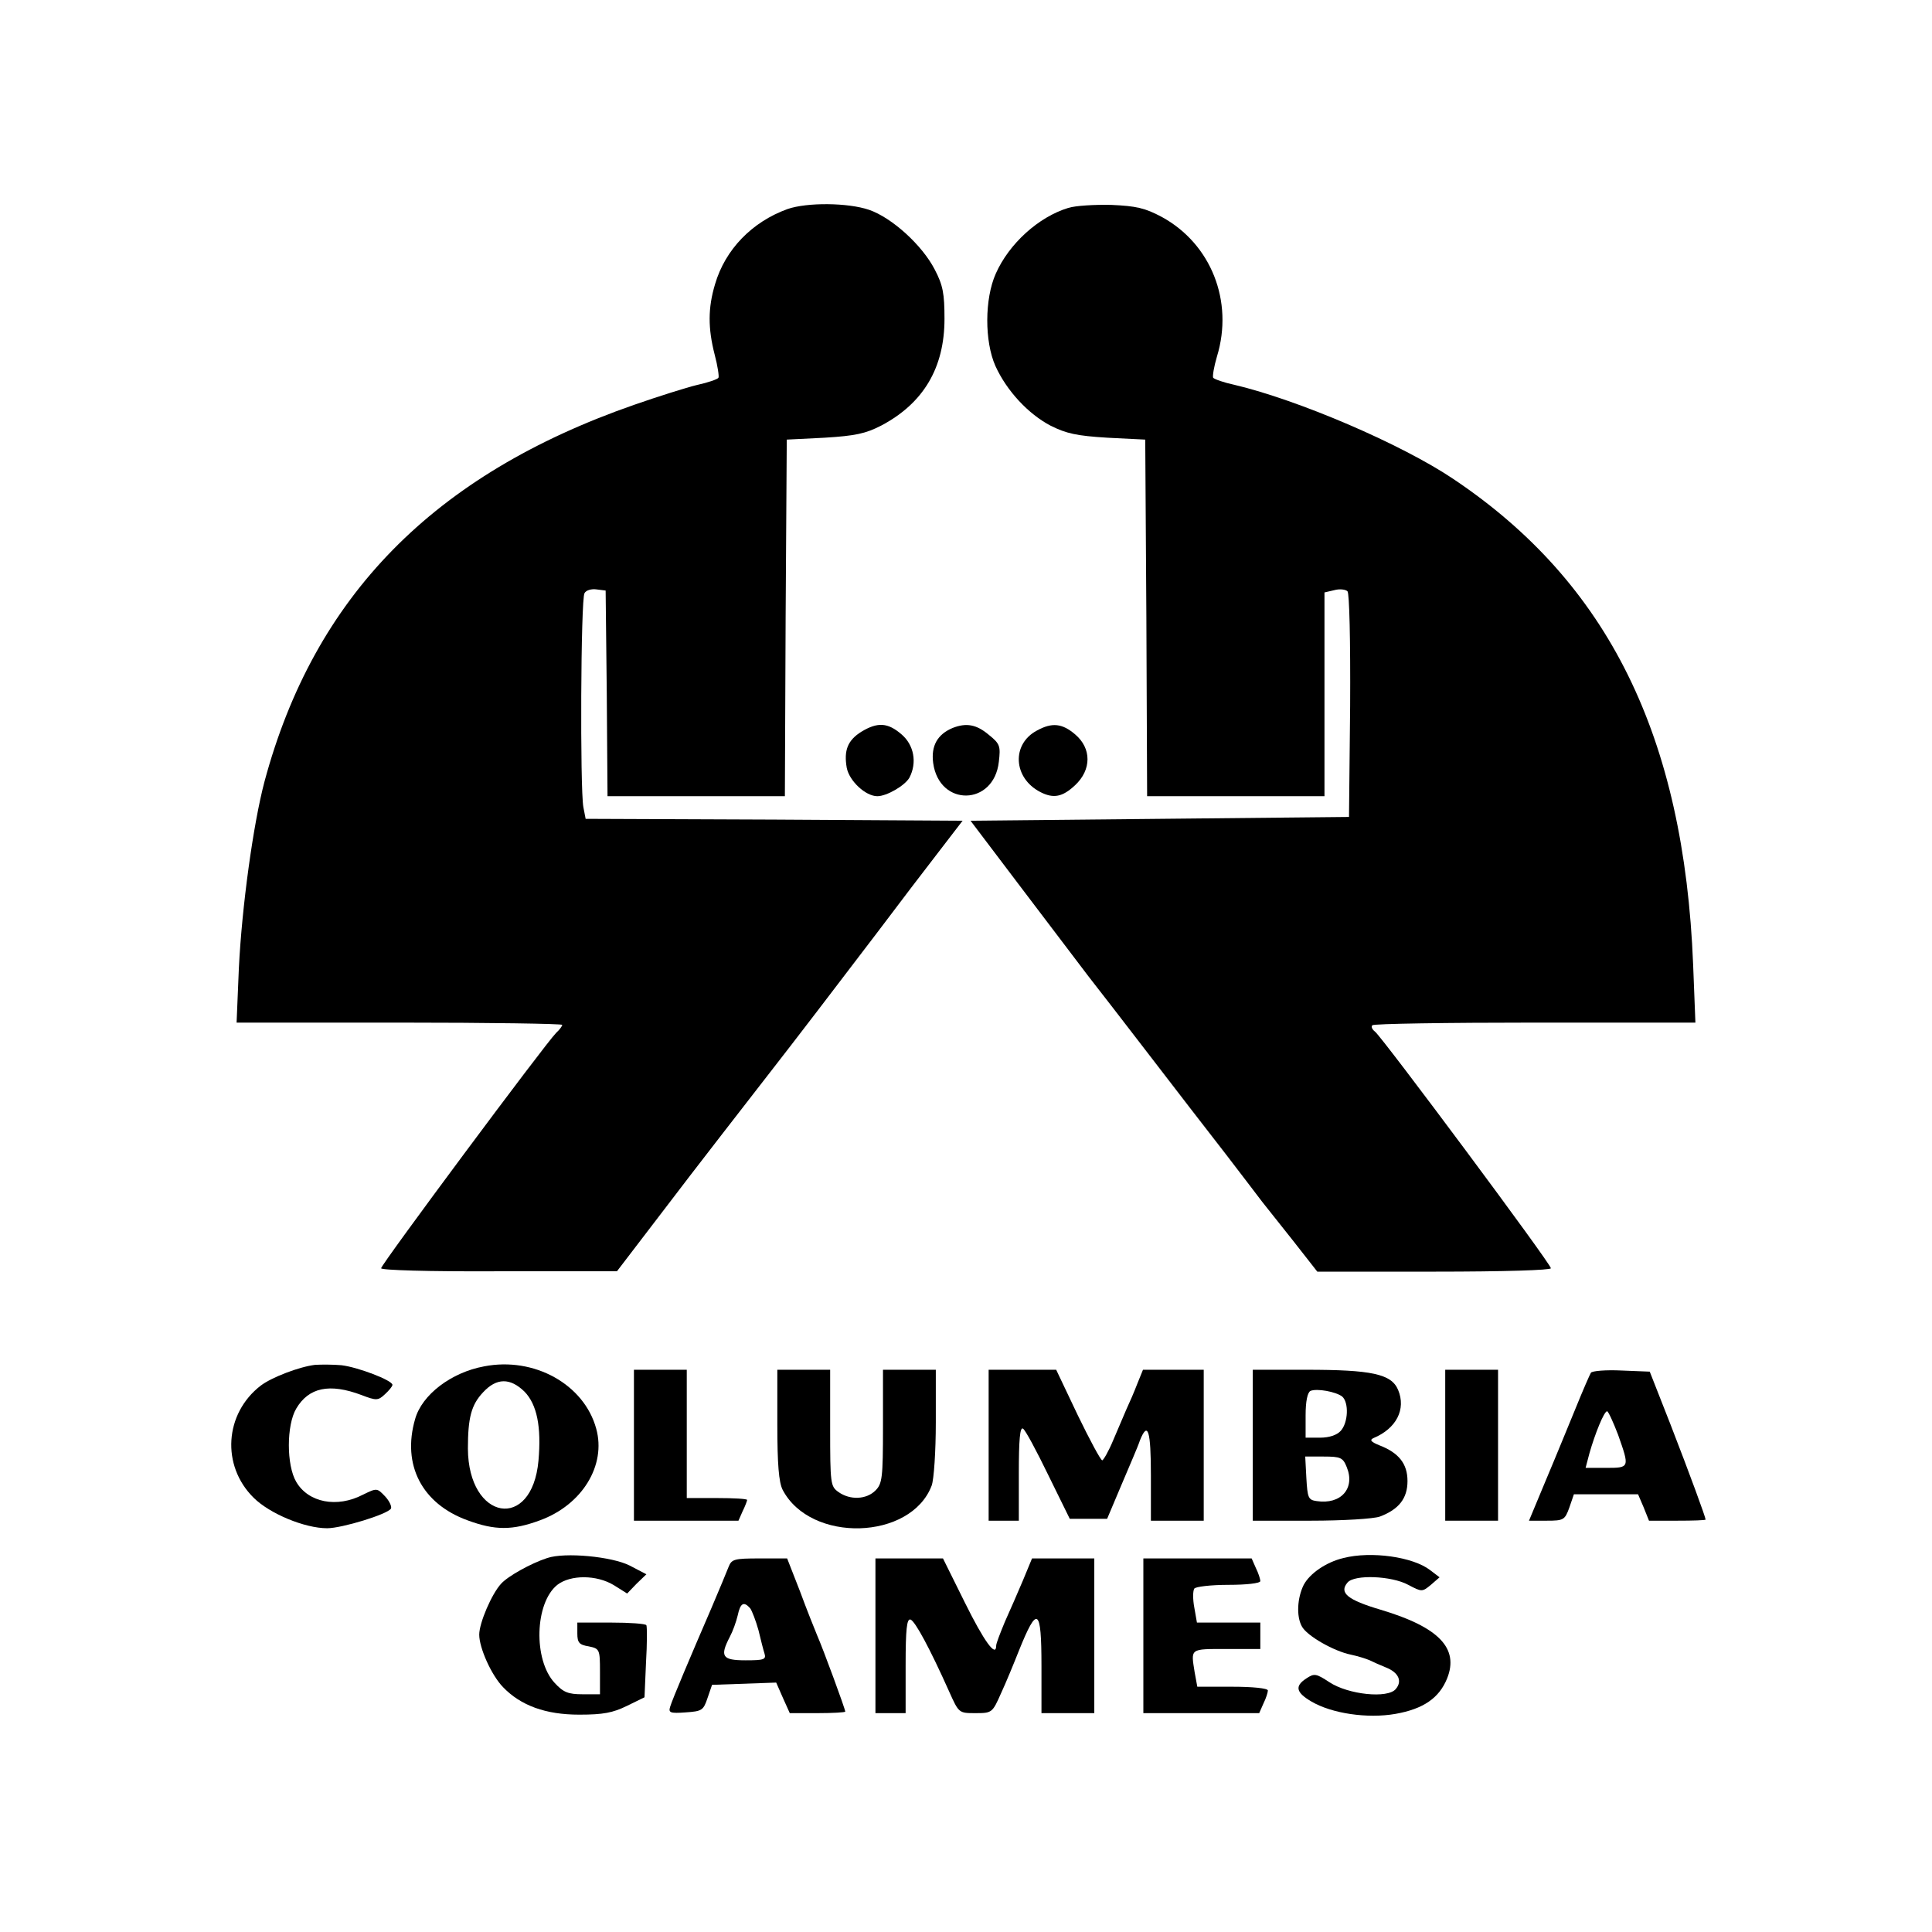
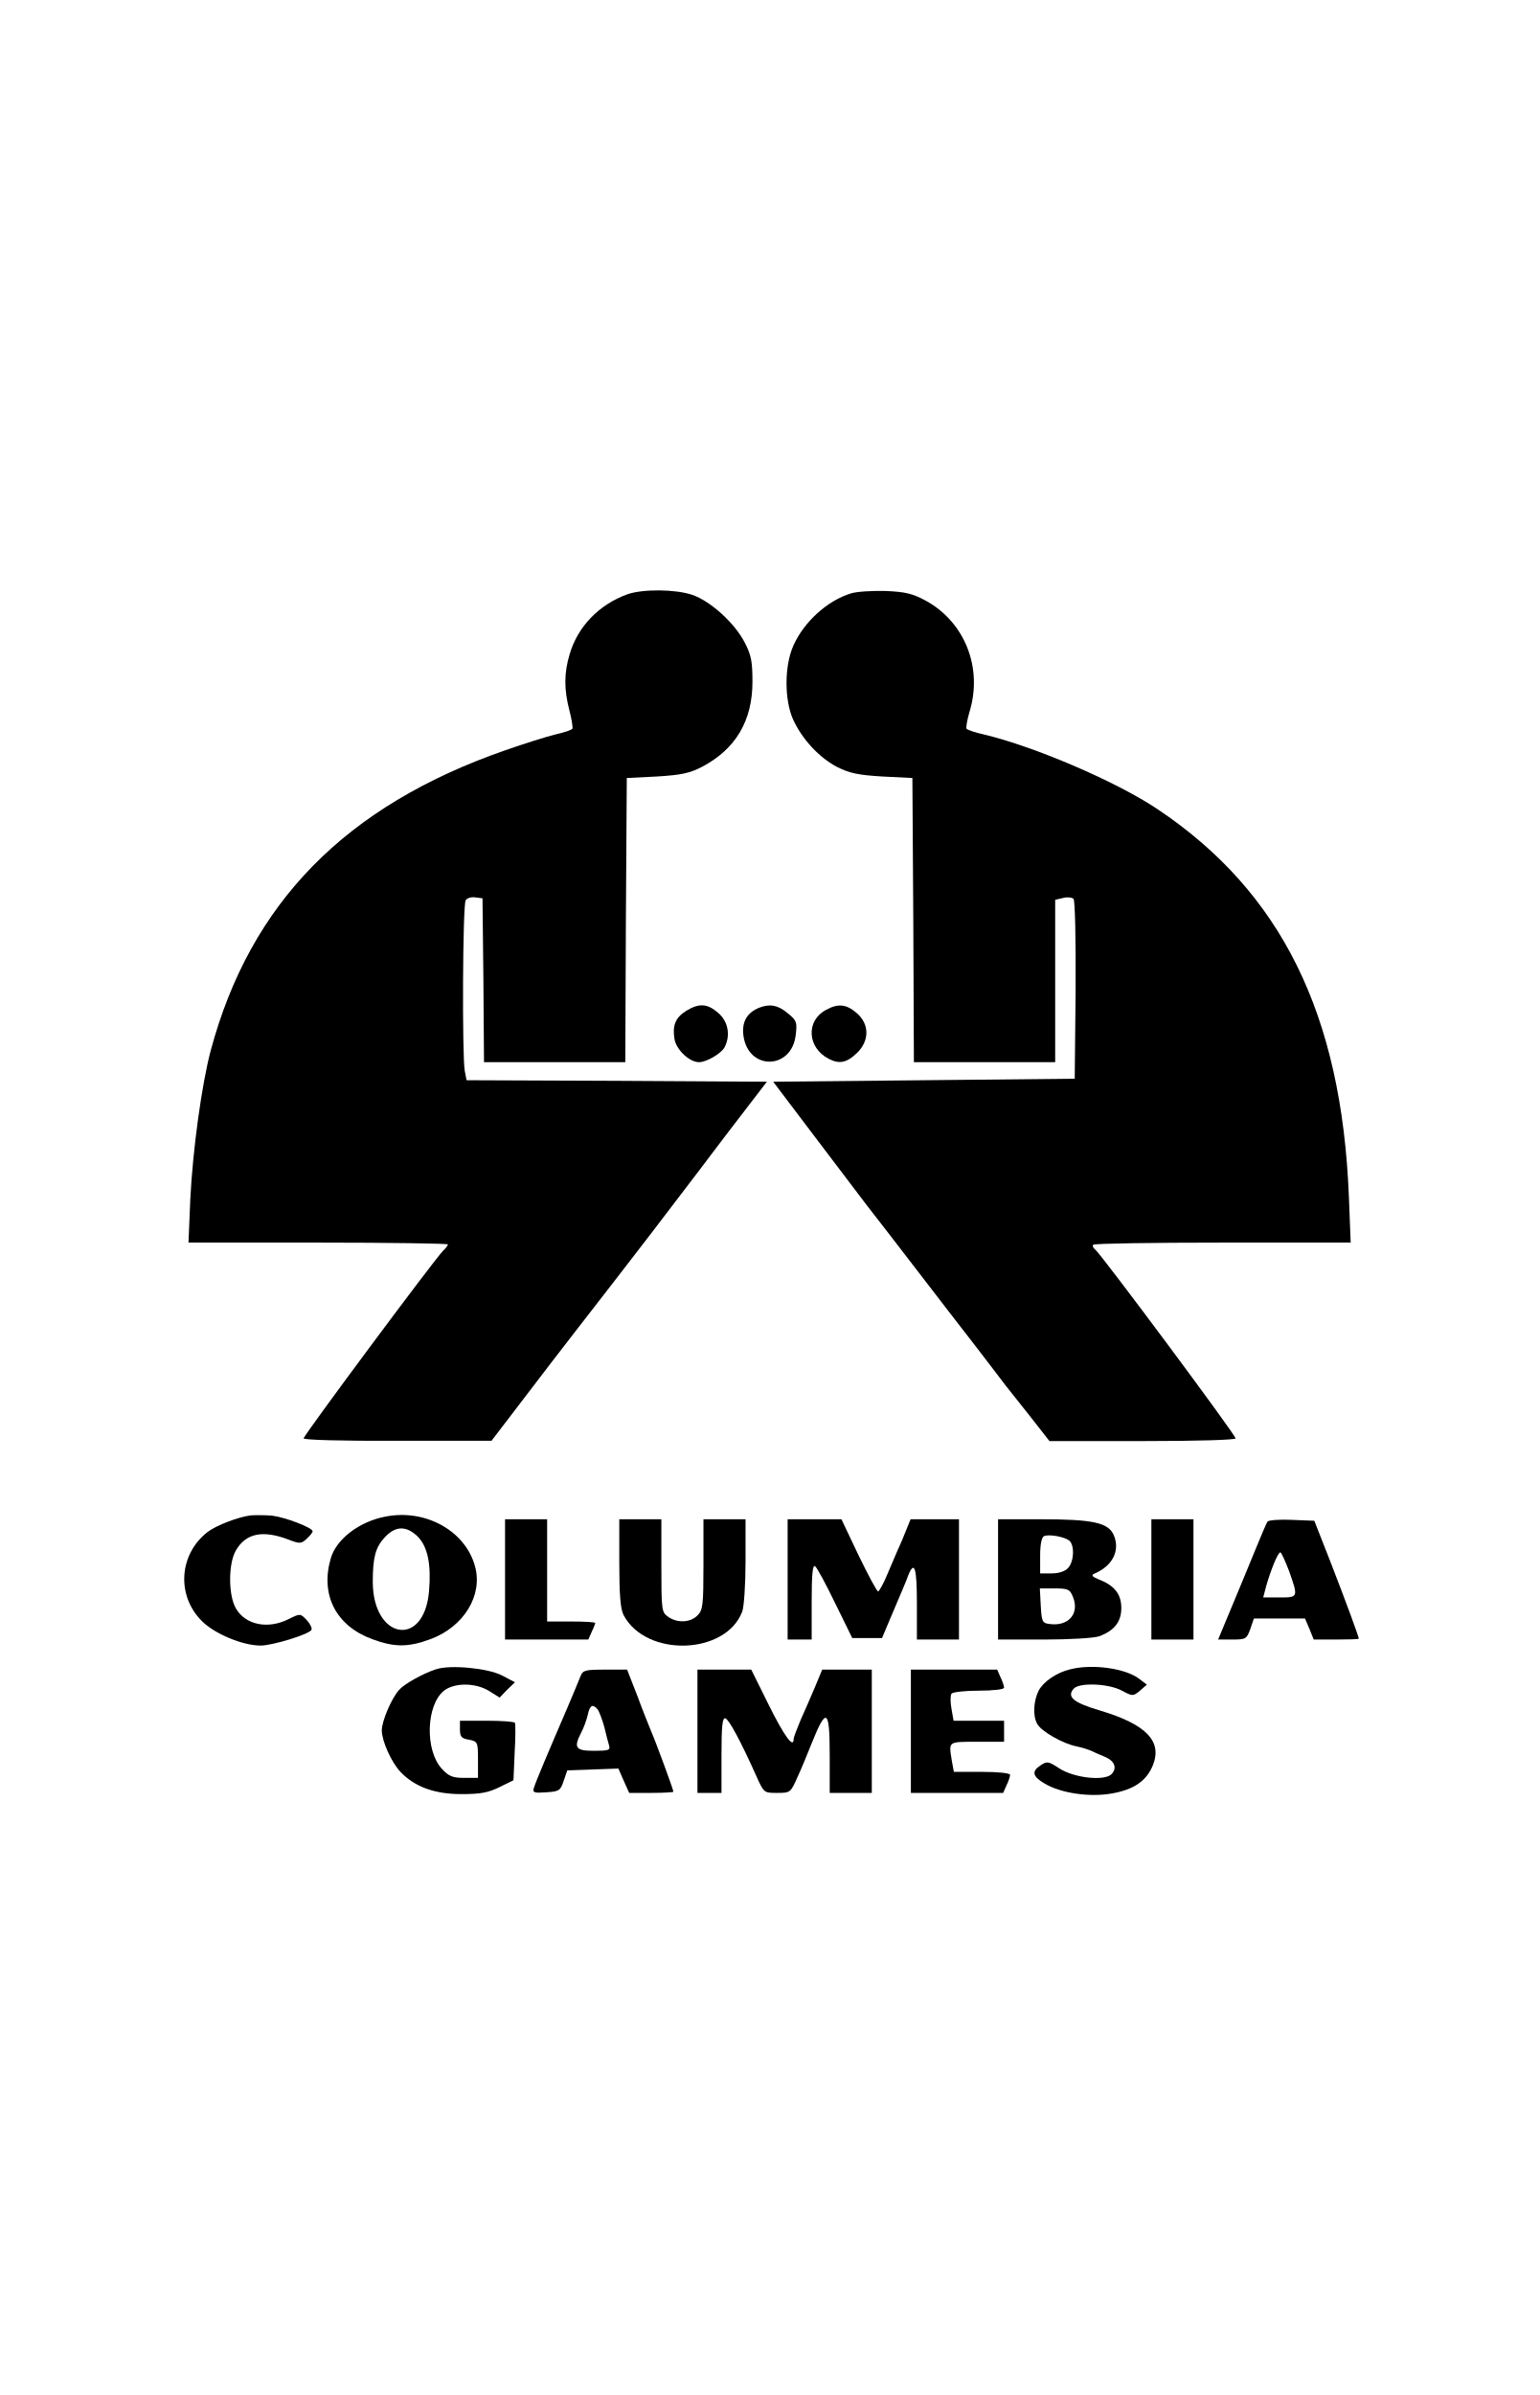
- <svg xmlns="http://www.w3.org/2000/svg" version="1.0" width="512pt" height="512pt" viewBox="0 0 512 512" preserveAspectRatio="xMidYMid meet">
+ <svg xmlns="http://www.w3.org/2000/svg" version="1.0" width="450" height="700" viewBox="0 0 512 512" preserveAspectRatio="xMidYMid meet">
  <g transform="translate(0,512) scale(0.1,-0.1)" fill="#000000" stroke="none">
    <path d="M2087 4566 c-94 -34 -165 -107 -192 -199 -19 -63 -19 -117 -1 -187 8 -30 12 -58 10 -61 -2 -4 -28 -13 -56 -19 -29 -7 -105 -31 -168 -53 -531 -185 -847 -507 -979 -998 -30 -113 -60 -332 -68 -495 l-6 -144 431 0 c238 0 432 -3 432 -6 0 -3 -7 -13 -16 -21 -29 -29 -464 -614 -464 -624 0 -5 122 -9 313 -8 l312 0 65 85 c36 47 71 93 78 102 29 39 246 319 268 347 47 60 181 235 279 364 55 73 128 169 163 214 l63 82 -499 3 -500 2 -6 31 c-9 48 -7 552 3 567 4 8 19 12 32 10 l24 -3 3 -272 2 -273 235 0 235 0 2 473 3 472 100 5 c82 5 109 11 150 32 112 59 168 153 168 283 0 67 -4 89 -26 131 -33 64 -113 137 -174 158 -56 19 -164 20 -216 2z" />
    <path d="M2831 4569 c-79 -24 -157 -95 -192 -174 -30 -67 -30 -180 -1 -245 30 -66 87 -127 146 -158 42 -21 69 -27 151 -32 l100 -5 3 -472 2 -473 235 0 235 0 0 270 0 270 26 6 c14 4 30 2 35 -3 5 -5 8 -129 7 -304 l-3 -294 -501 -5 -502 -5 137 -181 c75 -99 154 -203 176 -232 22 -28 94 -121 160 -207 66 -86 157 -204 203 -263 45 -59 89 -116 97 -127 9 -11 45 -57 81 -102 l65 -83 309 0 c189 0 310 4 310 9 0 12 -446 611 -466 627 -8 6 -11 14 -7 17 3 4 198 7 431 7 l425 0 -6 153 c-24 606 -225 1013 -636 1288 -137 92 -410 209 -579 249 -28 6 -54 15 -57 19 -2 4 2 29 10 56 45 147 -16 299 -146 370 -45 24 -68 29 -134 32 -44 1 -95 -2 -114 -8z" />
    <path d="M2283 3181 c-37 -23 -47 -50 -39 -96 7 -35 50 -75 81 -75 25 0 73 28 85 49 21 40 12 87 -21 115 -36 31 -63 33 -106 7z" />
    <path d="M2525 3191 c-41 -17 -58 -48 -52 -93 16 -117 161 -114 174 3 5 42 3 48 -27 72 -32 27 -59 32 -95 18z" />
    <path d="M2748 3184 c-68 -36 -63 -126 9 -163 35 -18 59 -13 92 18 44 41 44 98 0 135 -34 29 -61 32 -101 10z" />
    <path d="M835 1503 c-42 -5 -115 -33 -144 -55 -96 -74 -105 -212 -19 -297 42 -42 135 -81 195 -81 39 0 160 37 169 52 3 5 -4 20 -15 32 -22 23 -22 23 -59 5 -69 -36 -145 -21 -177 34 -26 44 -26 150 0 194 33 56 88 68 173 36 39 -15 44 -15 62 2 11 10 20 21 20 25 0 12 -92 47 -135 52 -22 2 -53 2 -70 1z" />
    <path d="M1283 1499 c-87 -16 -165 -75 -183 -140 -35 -121 18 -224 139 -268 73 -27 119 -27 192 0 112 41 176 146 149 243 -32 117 -164 191 -297 165z m107 -67 c33 -34 45 -93 37 -183 -17 -188 -186 -159 -187 32 0 82 9 116 40 149 36 39 72 39 110 2z" />
    <path d="M1680 1290 l0 -200 138 0 139 0 11 25 c7 14 12 28 12 30 0 3 -36 5 -80 5 l-80 0 0 170 0 170 -70 0 -70 0 0 -200z" />
    <path d="M2060 1345 c0 -106 4 -153 14 -173 74 -142 340 -134 395 11 6 16 11 91 11 168 l0 139 -70 0 -70 0 0 -150 c0 -137 -2 -152 -20 -170 -24 -24 -67 -26 -98 -4 -21 15 -22 21 -22 170 l0 154 -70 0 -70 0 0 -145z" />
    <path d="M2620 1290 l0 -200 40 0 40 0 0 126 c0 88 3 123 11 118 6 -3 36 -59 67 -123 l57 -116 49 0 50 0 38 90 c21 50 44 102 49 118 21 52 29 26 29 -93 l0 -120 70 0 70 0 0 200 0 200 -81 0 -80 0 -15 -37 c-8 -21 -21 -51 -29 -68 -7 -16 -23 -54 -35 -82 -12 -29 -26 -53 -29 -53 -4 0 -33 54 -65 120 l-57 120 -90 0 -89 0 0 -200z" />
    <path d="M3320 1290 l0 -200 154 0 c85 0 167 5 183 11 50 19 73 48 73 94 0 46 -23 75 -75 95 -22 9 -26 14 -15 19 60 25 87 76 65 128 -18 42 -70 53 -244 53 l-141 0 0 -200z m237 129 c18 -16 16 -69 -4 -91 -10 -11 -30 -18 -55 -18 l-38 0 0 59 c0 38 5 61 13 65 17 7 67 -2 84 -15z m12 -187 c23 -56 -15 -100 -80 -90 -22 3 -24 9 -27 61 l-3 57 49 0 c45 0 51 -3 61 -28z" />
    <path d="M3830 1290 l0 -200 70 0 70 0 0 200 0 200 -70 0 -70 0 0 -200z" />
    <path d="M4216 1482 c-3 -5 -21 -46 -40 -93 -19 -46 -54 -132 -79 -191 l-45 -108 47 0 c45 0 48 2 60 35 l12 35 85 0 85 0 15 -35 14 -35 75 0 c41 0 75 1 75 3 0 6 -41 118 -93 252 l-55 140 -75 3 c-41 2 -78 -1 -81 -6z m72 -164 c31 -88 31 -88 -32 -88 l-54 0 10 38 c15 53 39 112 47 112 3 0 16 -28 29 -62z" />
    <path d="M1450 991 c-43 -14 -104 -48 -122 -68 -25 -27 -58 -104 -58 -135 0 -35 32 -107 63 -139 47 -49 113 -73 202 -73 64 0 89 5 126 23 l47 23 4 92 c3 50 3 94 1 99 -2 4 -44 7 -94 7 l-89 0 0 -29 c0 -24 5 -30 30 -34 29 -6 30 -8 30 -67 l0 -60 -46 0 c-38 0 -51 5 -74 30 -57 61 -53 212 7 260 35 27 104 27 150 -1 l35 -22 25 26 26 25 -44 23 c-47 24 -172 36 -219 20z" />
    <path d="M3560 991 c-46 -11 -89 -41 -105 -71 -17 -34 -20 -83 -5 -110 13 -25 85 -66 130 -75 19 -4 41 -11 50 -15 8 -4 28 -13 43 -19 33 -13 44 -36 26 -57 -21 -26 -126 -15 -176 18 -35 23 -40 24 -61 10 -31 -20 -28 -37 13 -61 54 -32 149 -46 223 -33 74 13 116 42 137 94 32 80 -22 136 -176 182 -88 26 -111 45 -88 72 18 22 117 18 161 -6 36 -19 37 -19 60 0 l23 20 -25 19 c-45 35 -156 51 -230 32z" />
    <path d="M1931 968 c-5 -13 -25 -61 -45 -108 -57 -132 -104 -243 -110 -263 -5 -16 0 -18 41 -15 43 3 47 5 58 38 l12 35 85 3 85 3 18 -41 18 -40 74 0 c40 0 73 2 73 4 0 7 -59 167 -74 201 -7 17 -28 69 -46 118 l-34 87 -73 0 c-67 0 -74 -2 -82 -22z m57 -110 c5 -7 15 -33 22 -58 6 -25 13 -53 16 -62 5 -16 -2 -18 -50 -18 -62 0 -69 10 -42 62 8 15 17 40 21 57 7 33 16 38 33 19z" />
    <path d="M2320 785 l0 -205 40 0 40 0 0 126 c0 96 3 125 13 122 12 -4 51 -76 102 -190 26 -58 26 -58 70 -58 44 0 45 1 68 53 13 28 34 79 47 112 49 122 60 115 60 -40 l0 -125 70 0 70 0 0 205 0 205 -82 0 -83 0 -24 -58 c-13 -31 -35 -81 -48 -110 -12 -29 -23 -57 -23 -63 0 -33 -32 11 -83 114 l-58 117 -89 0 -90 0 0 -205z" />
    <path d="M3030 785 l0 -205 153 0 154 0 11 25 c7 14 12 30 12 35 0 6 -41 10 -94 10 l-93 0 -7 38 c-10 64 -14 62 84 62 l90 0 0 35 0 35 -84 0 -84 0 -7 40 c-4 21 -4 44 0 50 3 5 43 10 91 10 46 0 84 4 84 10 0 5 -5 21 -12 35 l-11 25 -144 0 -143 0 0 -205z" />
  </g>
</svg>
